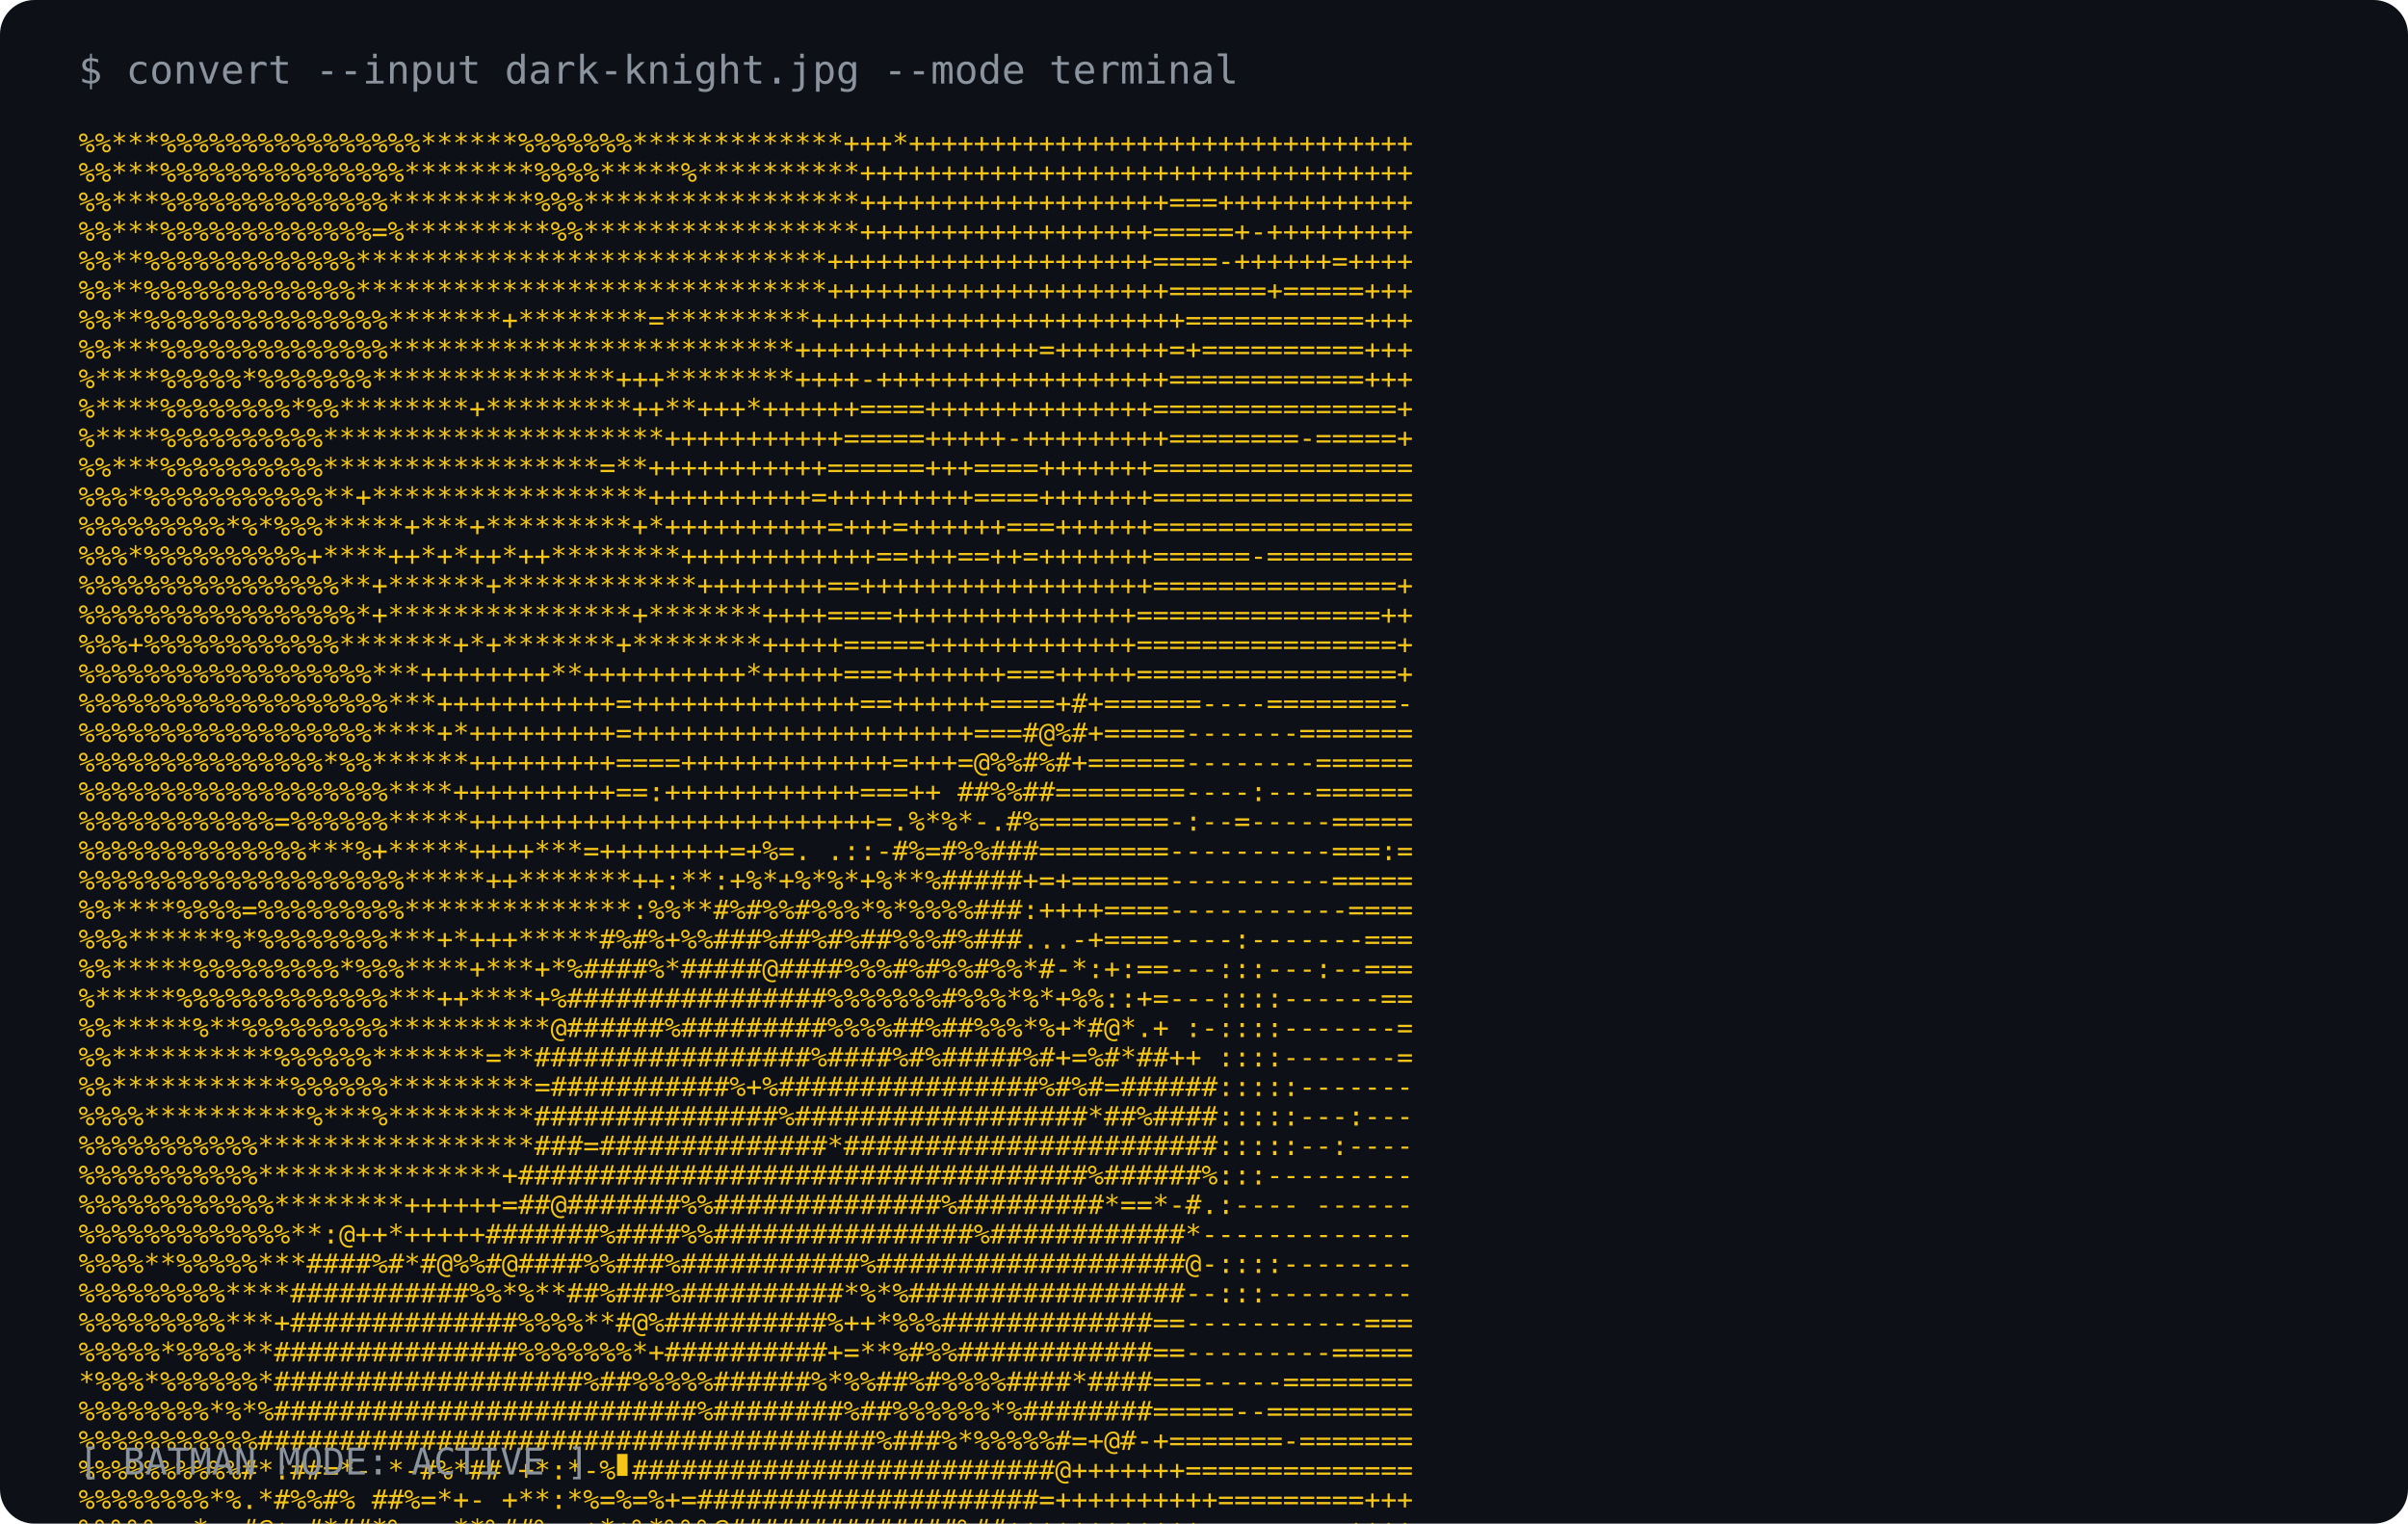
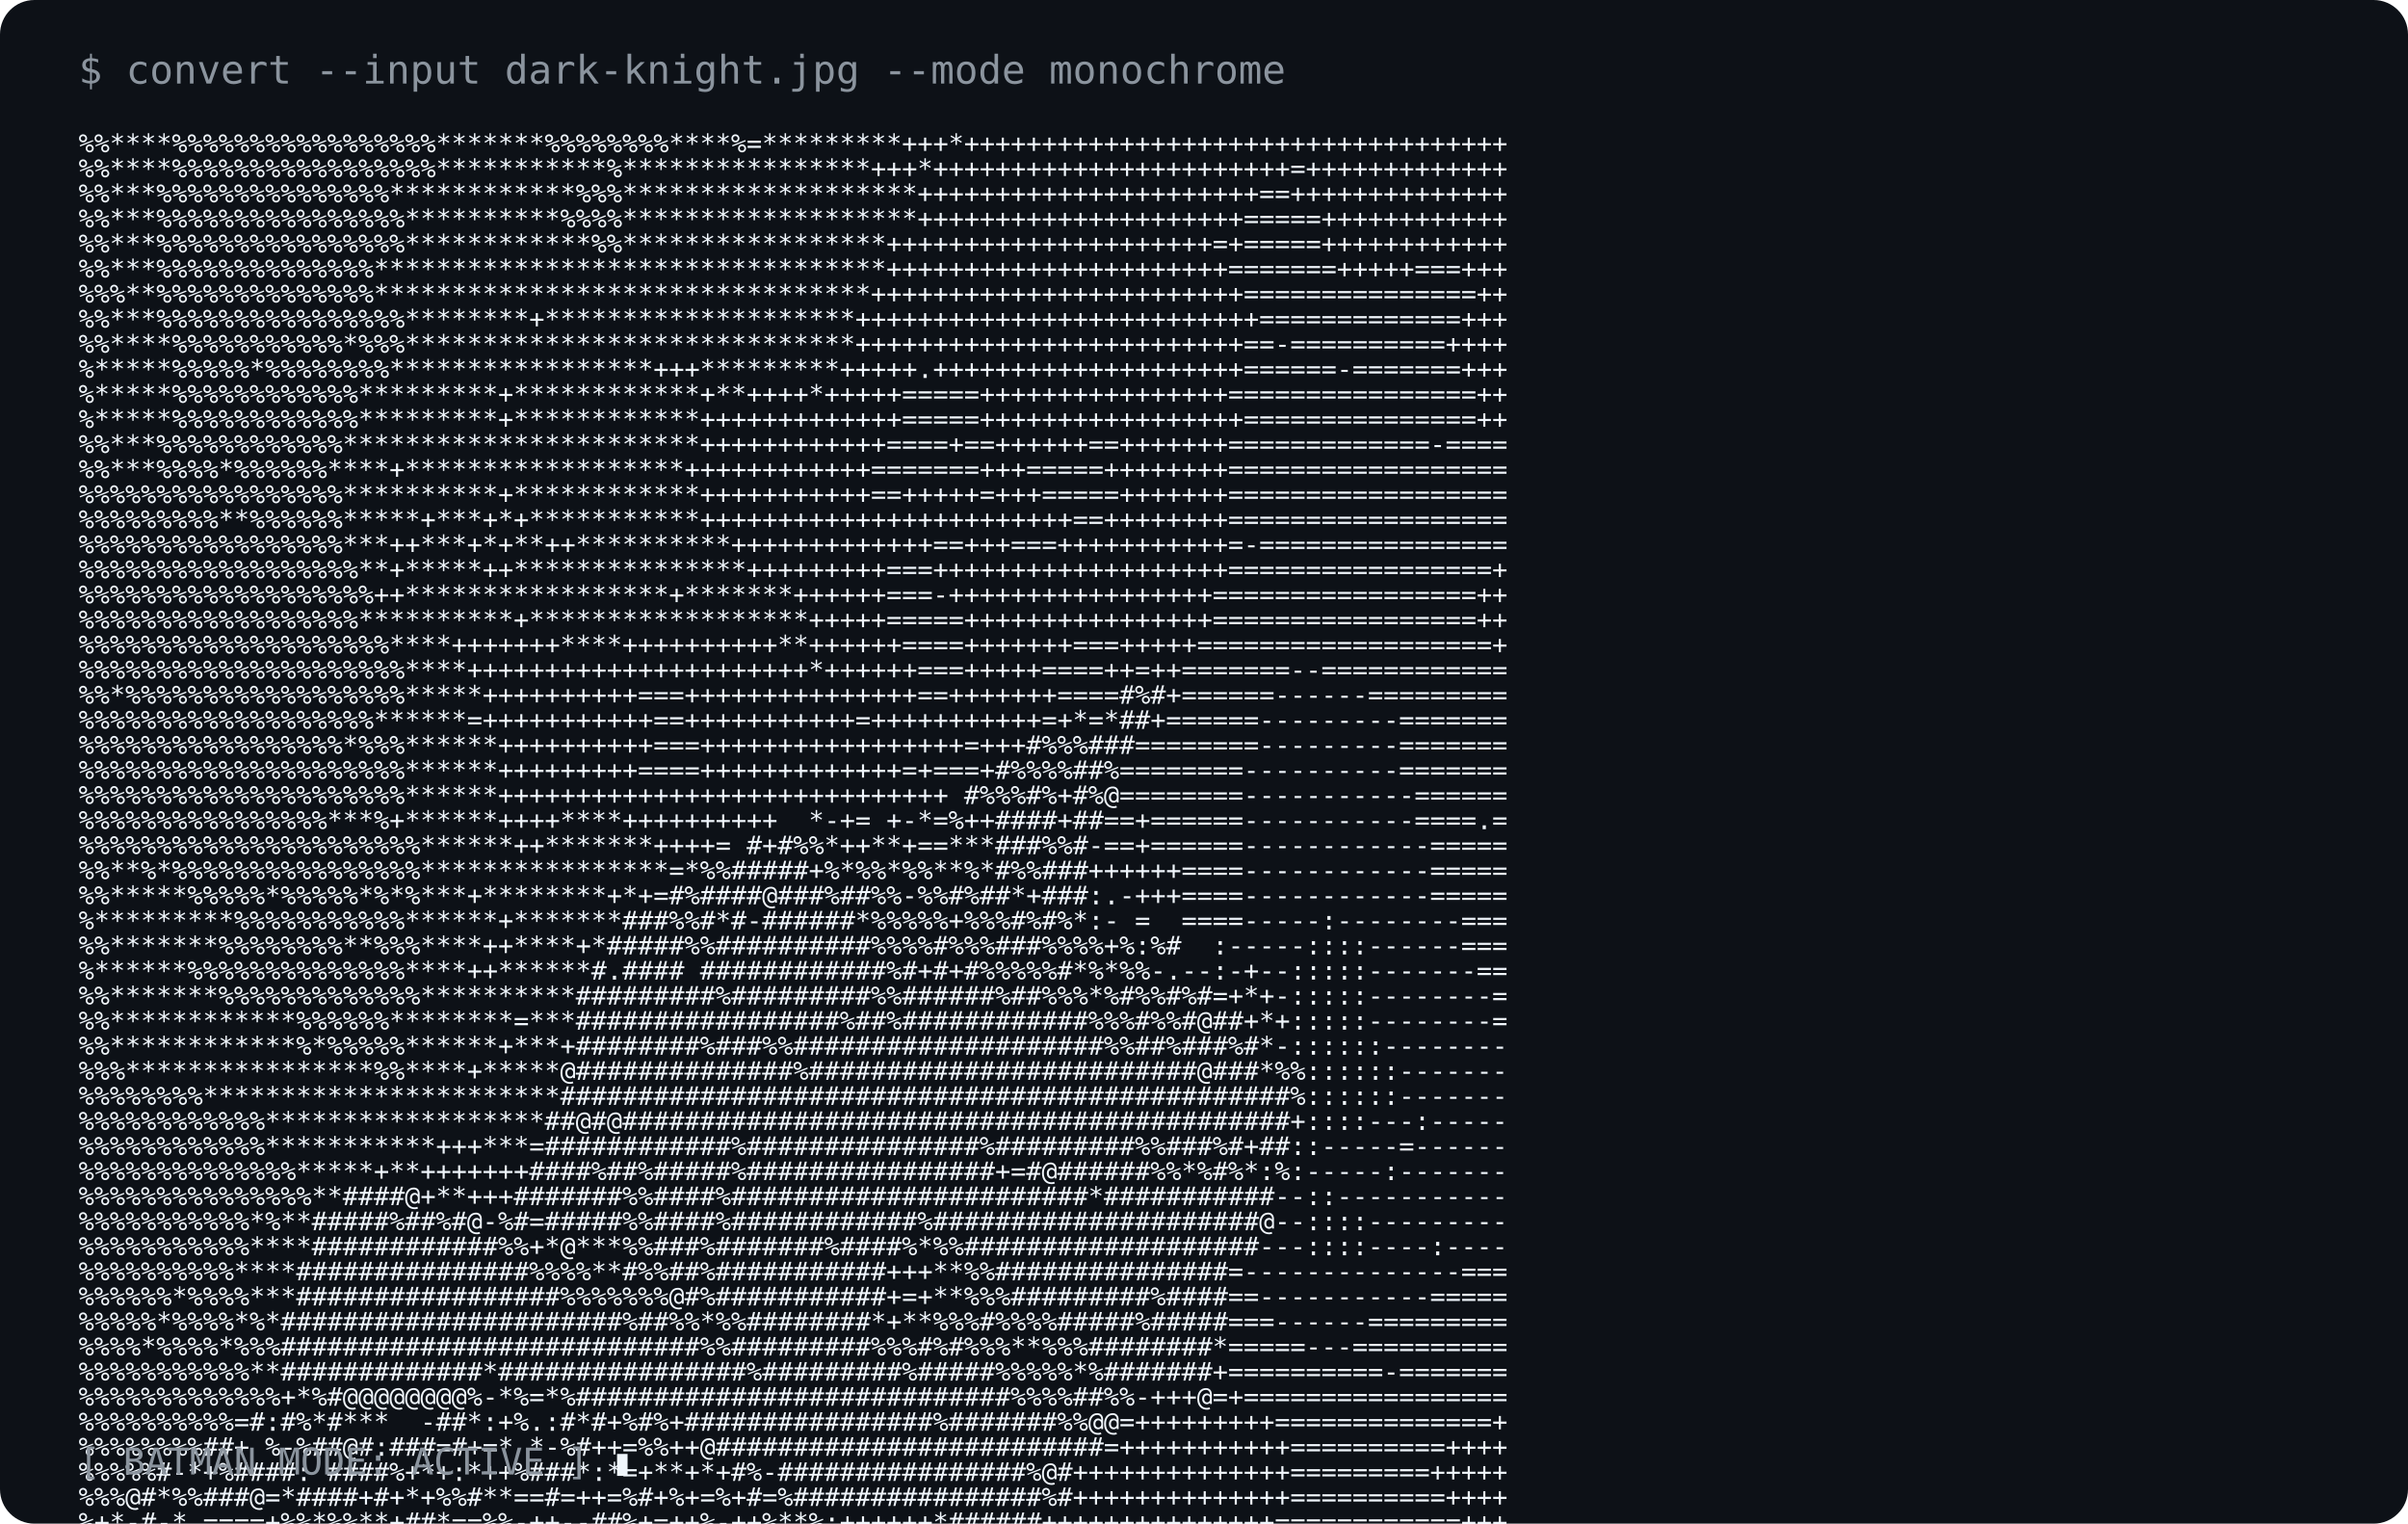
<svg xmlns="http://www.w3.org/2000/svg" viewBox="0 0 980 620" role="img" aria-labelledby="title desc">
  <rect width="980" height="620" rx="14" fill="#0d1117" />
-   <text x="32" y="34" fill="#8b949e" font-family="monospace" font-size="16">$ convert --input dark-knight.jpg --mode terminal</text>
-   <g fill="#f5c518" font-family="monospace" font-size="11" xml:space="preserve">
-     <text x="32" y="62">%%***%%%%%%%%%%%%%%%%******%%%%%%%*************+++*+++++++++++++++++++++++++++++++<animate attributeName="opacity" from="0" to="1" begin="0s" dur="0.18s" fill="freeze" />
-     </text>
-     <text x="32" y="74">%%***%%%%%%%%%%%%%%%********%%%%*****%**********++++++++++++++++++++++++++++++++++<animate attributeName="opacity" from="0" to="1" begin="0.055s" dur="0.18s" fill="freeze" />
-     </text>
-     <text x="32" y="86">%%***%%%%%%%%%%%%%%*********%%%*****************+++++++++++++++++++===++++++++++++<animate attributeName="opacity" from="0" to="1" begin="0.11s" dur="0.18s" fill="freeze" />
-     </text>
-     <text x="32" y="98">%%***%%%%%%%%%%%%%=%*********%%*****************++++++++++++++++++=====+-+++++++++<animate attributeName="opacity" from="0" to="1" begin="0.165s" dur="0.18s" fill="freeze" />
-     </text>
-     <text x="32" y="110">%%**%%%%%%%%%%%%%*****************************++++++++++++++++++++====-++++++=++++<animate attributeName="opacity" from="0" to="1" begin="0.22s" dur="0.18s" fill="freeze" />
-     </text>
-     <text x="32" y="122">%%**%%%%%%%%%%%%%*****************************+++++++++++++++++++++======+=====+++<animate attributeName="opacity" from="0" to="1" begin="0.275s" dur="0.18s" fill="freeze" />
-     </text>
-     <text x="32" y="134">%%**%%%%%%%%%%%%%%%*******+********=*********+++++++++++++++++++++++===========+++<animate attributeName="opacity" from="0" to="1" begin="0.33s" dur="0.18s" fill="freeze" />
-     </text>
-     <text x="32" y="146">%%***%%%%%%%%%%%%%%*************************+++++++++++++++=+++++++=+==========+++<animate attributeName="opacity" from="0" to="1" begin="0.385s" dur="0.18s" fill="freeze" />
-     </text>
-     <text x="32" y="158">%****%%%%%*%%%%%%%***************+++********++++-++++++++++++++++++============+++<animate attributeName="opacity" from="0" to="1" begin="0.44s" dur="0.18s" fill="freeze" />
-     </text>
-     <text x="32" y="170">%****%%%%%%%%*%%********+*********++**+++*++++++====++++++++++++++===============+<animate attributeName="opacity" from="0" to="1" begin="0.495s" dur="0.18s" fill="freeze" />
-     </text>
-     <text x="32" y="182">%****%%%%%%%%%%*********************+++++++++++=====+++++-+++++++++========-=====+<animate attributeName="opacity" from="0" to="1" begin="0.55s" dur="0.18s" fill="freeze" />
-     </text>
-     <text x="32" y="194">%%***%%%%%%%%%%*****************=**+++++++++++======+++====+++++++================<animate attributeName="opacity" from="0" to="1" begin="0.605s" dur="0.18s" fill="freeze" />
-     </text>
-     <text x="32" y="206">%%%*%%%%%%%%%%%**+*****************++++++++++=+++++++++====+++++++================<animate attributeName="opacity" from="0" to="1" begin="0.66s" dur="0.18s" fill="freeze" />
-     </text>
-     <text x="32" y="218">%%%%%%%%%*%*%%%*****+***+*********+*++++++++++=+++=++++++===++++++================<animate attributeName="opacity" from="0" to="1" begin="0.715s" dur="0.18s" fill="freeze" />
-     </text>
-     <text x="32" y="230">%%%*%%%%%%%%%%+****++*+*++*++********++++++++++++==+++==++=+++++++======-=========<animate attributeName="opacity" from="0" to="1" begin="0.77s" dur="0.18s" fill="freeze" />
-     </text>
-     <text x="32" y="242">%%%%%%%%%%%%%%%%**+******+************++++++++==++++++++++++++++++===============+<animate attributeName="opacity" from="0" to="1" begin="0.825s" dur="0.18s" fill="freeze" />
-     </text>
-     <text x="32" y="254">%%%%%%%%%%%%%%%%%*+***************+*******++++====+++++++++++++++===============++<animate attributeName="opacity" from="0" to="1" begin="0.88s" dur="0.18s" fill="freeze" />
-     </text>
-     <text x="32" y="266">%%%+%%%%%%%%%%%%*******+*+*******+********+++++=====+++++++++++++================+<animate attributeName="opacity" from="0" to="1" begin="0.935s" dur="0.18s" fill="freeze" />
-     </text>
-     <text x="32" y="278">%%%%%%%%%%%%%%%%%%***++++++++**++++++++++*+++++===+++++++===+++++================+<animate attributeName="opacity" from="0" to="1" begin="0.99s" dur="0.18s" fill="freeze" />
-     </text>
-     <text x="32" y="290">%%%%%%%%%%%%%%%%%%%***+++++++++++=++++++++++++++==++++++====+#+======----========-<animate attributeName="opacity" from="0" to="1" begin="1.045s" dur="0.18s" fill="freeze" />
-     </text>
-     <text x="32" y="302">%%%%%%%%%%%%%%%%%%****+*+++++++++=+++++++++++++++++++++===#@%#+=====-------=======<animate attributeName="opacity" from="0" to="1" begin="1.1s" dur="0.18s" fill="freeze" />
-     </text>
-     <text x="32" y="314">%%%%%%%%%%%%%%%*%%******+++++++++====+++++++++++++=+++=@%%#%#+======--------======<animate attributeName="opacity" from="0" to="1" begin="1.155s" dur="0.18s" fill="freeze" />
-     </text>
-     <text x="32" y="326">%%%%%%%%%%%%%%%%%%%****++++++++++==:++++++++++++===++ ##%%##========----:---======<animate attributeName="opacity" from="0" to="1" begin="1.21s" dur="0.18s" fill="freeze" />
-     </text>
-     <text x="32" y="338">%%%%%%%%%%%%=%%%%%%*****+++++++++++++++++++++++++=.%*%*-.#%========-:--=-----=====<animate attributeName="opacity" from="0" to="1" begin="1.265s" dur="0.18s" fill="freeze" />
-     </text>
-     <text x="32" y="350">%%%%%%%%%%%%%%***%+*****++++***=++++++++=+%=. .::-#%=#%%###========----------===:=<animate attributeName="opacity" from="0" to="1" begin="1.32s" dur="0.18s" fill="freeze" />
-     </text>
-     <text x="32" y="362">%%%%%%%%%%%%%%%%%%%%*****++*******++:**:+%*+%*%*+%**%#####+=+======----------=====<animate attributeName="opacity" from="0" to="1" begin="1.375s" dur="0.18s" fill="freeze" />
-     </text>
-     <text x="32" y="374">%%****%%%%=%%%%%%%%%**************:%%**#%#%%#%%%*%*%%%%###:++++====-----------====<animate attributeName="opacity" from="0" to="1" begin="1.43s" dur="0.18s" fill="freeze" />
-     </text>
-     <text x="32" y="386">%%%******%*%%%%%%%%***+*+++*****#%#%+%%###%##%#%##%%%#%###...-+====----:-------===<animate attributeName="opacity" from="0" to="1" begin="1.485s" dur="0.18s" fill="freeze" />
-     </text>
-     <text x="32" y="398">%%*****%%%%%%%%%*%%%****+***+*%####%*#####@####%%%#%#%%#%%*#-*:+:==---:::---:--===<animate attributeName="opacity" from="0" to="1" begin="1.54s" dur="0.18s" fill="freeze" />
-     </text>
-     <text x="32" y="410">%*****%%%%%%%%%%%%%***++****+%################%%%%%%%#%%%*%*+%%::+=---::::------==<animate attributeName="opacity" from="0" to="1" begin="1.595s" dur="0.18s" fill="freeze" />
-     </text>
-     <text x="32" y="422">%%*****%**%%%%%%%%%**********@######%#########%%%%##%##%%%*%+*#@*.+ :-::::-------=<animate attributeName="opacity" from="0" to="1" begin="1.65s" dur="0.18s" fill="freeze" />
-     </text>
-     <text x="32" y="434">%%**********%%%%%%*******=**#################%####%#%#####%#+=%#*##++ ::::-------=<animate attributeName="opacity" from="0" to="1" begin="1.705s" dur="0.18s" fill="freeze" />
-     </text>
-     <text x="32" y="446">%%***********%%%%%%*********=###########%+%################%#%#=######:::::-------<animate attributeName="opacity" from="0" to="1" begin="1.76s" dur="0.18s" fill="freeze" />
-     </text>
-     <text x="32" y="458">%%%%**********%***%*********###############%##################*##%####:::::---:---<animate attributeName="opacity" from="0" to="1" begin="1.815s" dur="0.18s" fill="freeze" />
-     </text>
-     <text x="32" y="470">%%%%%%%%%%%*****************###=##############*#######################:::::--:----<animate attributeName="opacity" from="0" to="1" begin="1.87s" dur="0.18s" fill="freeze" />
-     </text>
-     <text x="32" y="482">%%%%%%%%%%%***************+###################################%######%:::---------<animate attributeName="opacity" from="0" to="1" begin="1.925s" dur="0.18s" fill="freeze" />
-     </text>
-     <text x="32" y="494">%%%%%%%%%%%%********++++++=##@#######%%##############%#########*==*-#.:---- ------<animate attributeName="opacity" from="0" to="1" begin="1.98s" dur="0.18s" fill="freeze" />
-     </text>
-     <text x="32" y="506">%%%%%%%%%%%%%**:@++*+++++#######%####%%################%############*-------------<animate attributeName="opacity" from="0" to="1" begin="2.035s" dur="0.18s" fill="freeze" />
-     </text>
-     <text x="32" y="518">%%%%**%%%%%***####%#*#@%%#@####%%###%###########%###################@-::::--------<animate attributeName="opacity" from="0" to="1" begin="2.09s" dur="0.18s" fill="freeze" />
-     </text>
-     <text x="32" y="530">%%%%%%%%%****###########%%*%**##%###%##########*%*%#################--:::---------<animate attributeName="opacity" from="0" to="1" begin="2.145s" dur="0.18s" fill="freeze" />
-     </text>
-     <text x="32" y="542">%%%%%%%%%***+##############%%%%**#@%##########%++*%%%#############==-----------===<animate attributeName="opacity" from="0" to="1" begin="2.2s" dur="0.18s" fill="freeze" />
-     </text>
-     <text x="32" y="554">%%%%%*%%%%**###############%%%%%%%*+##########+=**%#%%############==---------=====<animate attributeName="opacity" from="0" to="1" begin="2.255s" dur="0.18s" fill="freeze" />
-     </text>
-     <text x="32" y="566">*%%%*%%%%%%*###################%##%%%%%######%*%%##%#%%%%####*####===-----========<animate attributeName="opacity" from="0" to="1" begin="2.31s" dur="0.18s" fill="freeze" />
-     </text>
-     <text x="32" y="578">%%%%%%%%*%*%##########################%########%##%%%%%%*%########=====--=========<animate attributeName="opacity" from="0" to="1" begin="2.365s" dur="0.18s" fill="freeze" />
-     </text>
-     <text x="32" y="590">%%%%%%%%%%%######################################%###%*%%%%%#=+@#-+=======-=======<animate attributeName="opacity" from="0" to="1" begin="2.42s" dur="0.18s" fill="freeze" />
-     </text>
-     <text x="32" y="602">%%%%%%%%%%#*:##=*- *-#%*## +*:*-%-##########################@+++++++==============<animate attributeName="opacity" from="0" to="1" begin="2.475s" dur="0.18s" fill="freeze" />
-     </text>
-     <text x="32" y="614">%%%%%%%%*%.*#%%#% ##%=*+- +**:*%=%=%+=#####################=++++++++++=========+++<animate attributeName="opacity" from="0" to="1" begin="2.53s" dur="0.18s" fill="freeze" />
-     </text>
-     <text x="32" y="626">%%%%%.=*= #@+ #*##*%-=:**%##%==+*+%*%%%@##############%##++++++++++++=========++++<animate attributeName="opacity" from="0" to="1" begin="2.585s" dur="0.18s" fill="freeze" />
-     </text>
-     <text x="32" y="638">%%%%%*%*%%#+*%%+=%%:*##%*++-=+:#+%-*++=%+=@#############=++++++++++++==========+++<animate attributeName="opacity" from="0" to="1" begin="2.64s" dur="0.18s" fill="freeze" />
-     </text>
-     <text x="32" y="650">#=%%%#%*  -.+#%+ +###=+*+%**+#=+*=+=+=+*+#+%%++++++=#@++++++++++=++++==========+++<animate attributeName="opacity" from="0" to="1" begin="2.695s" dur="0.18s" fill="freeze" />
-     </text>
-     <text x="32" y="662">%%#%*%#*###+.%=%#%*%%*-+%*+#=+*%*%:-+=.-.%+%+=:+=*%=+++++++++++++++++==========+++<animate attributeName="opacity" from="0" to="1" begin="2.75s" dur="0.18s" fill="freeze" />
-     </text>
-     <text x="32" y="674">%##@%%#%:%%#%-.#%%%%%**%%%#%**++=*+-+*%=++*=%-+:+++ %*++++++++++++++++=======++++-<animate attributeName="opacity" from="0" to="1" begin="2.805s" dur="0.18s" fill="freeze" />
-     </text>
-     <text x="32" y="686">-%%%*+###%##%#####%##%##%#*#**#%**#*+#%*@***%%*+##**###+++++++++++++++=======+++++<animate attributeName="opacity" from="0" to="1" begin="2.86s" dur="0.18s" fill="freeze" />
-     </text>
-     <text x="32" y="698">%%**##.#####%####*###%##@%#%*%####%#%%%%#%%%%%*%#=#%##@+++++++*+++++++========+++=<animate attributeName="opacity" from="0" to="1" begin="2.915s" dur="0.18s" fill="freeze" />
-     </text>
-     <text x="32" y="710">###*#######%#%#####%######*%%#%#%#########%####%######%++*+*+**+++++++=========+++<animate attributeName="opacity" from="0" to="1" begin="2.97s" dur="0.18s" fill="freeze" />
-     </text>
-     <text x="32" y="722">####%###%###%############%*%###%######%%###############+++++++**+++++++========+++<animate attributeName="opacity" from="0" to="1" begin="3.025s" dur="0.18s" fill="freeze" />
-     </text>
-     <text x="32" y="734">%%#####*#=#########%####%%#######%#####%#########*######+++++**=**+++++=====++++++<animate attributeName="opacity" from="0" to="1" begin="3.08s" dur="0.18s" fill="freeze" />
-     </text>
-     <text x="32" y="746">#%@####################@*%%#######%######################**+**=***+++++====+++++++<animate attributeName="opacity" from="0" to="1" begin="3.135s" dur="0.18s" fill="freeze" />
-     </text>
-     <text x="32" y="758">%####%########*###*#####%%#########%%######*###%#########++*******++++++===+++++++<animate attributeName="opacity" from="0" to="1" begin="3.19s" dur="0.18s" fill="freeze" />
-     </text>
-     <text x="32" y="770">#######%################%%##%########%%#################@#+*******+++=+====+++++++<animate attributeName="opacity" from="0" to="1" begin="3.245s" dur="0.18s" fill="freeze" />
-     </text>
-     <text x="32" y="782">###################*####%%########%#############*#######%#%*******+++=======++++++<animate attributeName="opacity" from="0" to="1" begin="3.3s" dur="0.18s" fill="freeze" />
-     </text>
-     <text x="32" y="794">########################%################%################%-*** *++++=======++++++<animate attributeName="opacity" from="0" to="1" begin="3.355s" dur="0.18s" fill="freeze" />
-     </text>
-     <text x="32" y="806">####################%####################################%#+*+****+++=======++++++<animate attributeName="opacity" from="0" to="1" begin="3.41s" dur="0.18s" fill="freeze" />
-     </text>
-     <text x="32" y="818">#####%###########################+##############%%#%########********+++=====++++++<animate attributeName="opacity" from="0" to="1" begin="3.465s" dur="0.18s" fill="freeze" />
-     </text>
-     <text x="32" y="830">###################################%##########%%##########%##*********+++==++++++*<animate attributeName="opacity" from="0" to="1" begin="3.52s" dur="0.18s" fill="freeze" />
-     </text>
-     <text x="32" y="842">#########################%######%##########%###%%####%########*********+++++++++++<animate attributeName="opacity" from="0" to="1" begin="3.575s" dur="0.18s" fill="freeze" />
-     </text>
-     <text x="32" y="854">#############################*#######%#####%####%#%+##########**********+++++++++*<animate attributeName="opacity" from="0" to="1" begin="3.63s" dur="0.18s" fill="freeze" />
-     </text>
-     <text x="32" y="866">####################################%#*%#######%####*%%#####%##***+*****+++++++++*<animate attributeName="opacity" from="0" to="1" begin="3.685s" dur="0.18s" fill="freeze" />
-     </text>
-     <text x="32" y="878">##################################+#%##########%#%%##%######%###*******++++++++++*<animate attributeName="opacity" from="0" to="1" begin="3.74s" dur="0.18s" fill="freeze" />
-     </text>
-     <text x="32" y="890">##%#################################%%#########%#%#%###%########+**+**+++++++++++*<animate attributeName="opacity" from="0" to="1" begin="3.795s" dur="0.18s" fill="freeze" />
-     </text>
-     <text x="32" y="902">#############%#################%*#%##%##########%%%%###%#########*****++++++++++++<animate attributeName="opacity" from="0" to="1" begin="3.85s" dur="0.18s" fill="freeze" />
-     </text>
-     <text x="32" y="914">#############################%%#%###%%%##*#####%%%%####+######%##******+++++++++++<animate attributeName="opacity" from="0" to="1" begin="3.905s" dur="0.18s" fill="freeze" />
-     </text>
-     <text x="32" y="926">###################%##%#######%#%%%%%%%%%%%####%#######%*#########******++++++++++<animate attributeName="opacity" from="0" to="1" begin="3.96s" dur="0.18s" fill="freeze" />
-     </text>
-     <text x="32" y="938">#####################%########%%%%%%%#%%%%%####%%######%%##########*****++++++++++<animate attributeName="opacity" from="0" to="1" begin="4.015s" dur="0.18s" fill="freeze" />
-     </text>
-     <text x="32" y="950">######################%########%%%%%%%%%%%%####%%%#####%##########%*****++++++++++<animate attributeName="opacity" from="0" to="1" begin="4.07s" dur="0.18s" fill="freeze" />
-     </text>
-     <text x="32" y="962">###########%#################%##%%%%%%%%%%%####%#%#%#%%%#%##########**++++++++++++<animate attributeName="opacity" from="0" to="1" begin="4.125s" dur="0.18s" fill="freeze" />
-     </text>
-     <text x="32" y="974">############################%#%%#%%%%%%%%%%####%*%#####%############%+++++++++++++<animate attributeName="opacity" from="0" to="1" begin="4.18s" dur="0.18s" fill="freeze" />
-     </text>
-     <text x="32" y="986">######################%#####%##%%%%%%*%%%#######%%#%##%%%%%##########+++++++++++++<animate attributeName="opacity" from="0" to="1" begin="4.235s" dur="0.18s" fill="freeze" />
-     </text>
-     <text x="32" y="998">###############################%%%%%%%%%#####%%*%%###%%%%%%#######%#%%++++++++++++<animate attributeName="opacity" from="0" to="1" begin="4.29s" dur="0.18s" fill="freeze" />
-     </text>
-     <text x="32" y="1010">#################################%%%%######%%###%%###%%%#######%#%#%%%*+++++++++++<animate attributeName="opacity" from="0" to="1" begin="4.345s" dur="0.18s" fill="freeze" />
-     </text>
-     <text x="32" y="1022">#################################%%%%######%#%#%%#####%%######%#####%%%++++++++++*<animate attributeName="opacity" from="0" to="1" begin="4.4s" dur="0.18s" fill="freeze" />
-     </text>
-     <text x="32" y="1034">####################################%######%#*%#%#####%##%%#########%%%%+++++++++*<animate attributeName="opacity" from="0" to="1" begin="4.455s" dur="0.18s" fill="freeze" />
-     </text>
-     <text x="32" y="1046">###############################%##%%#%#%###%####%#######%#%###%#%%%%%%%%********+*<animate attributeName="opacity" from="0" to="1" begin="4.51s" dur="0.18s" fill="freeze" />
-     </text>
-     <text x="32" y="1058">#########################################%%%%###%######%%%%%%%%#%%%%%%%%%*********<animate attributeName="opacity" from="0" to="1" begin="4.565s" dur="0.18s" fill="freeze" />
-     </text>
-     <text x="32" y="1070">###################################%###*#%%%%##*%##%%#%%%%%%%%%%%%%%%%%%%*********<animate attributeName="opacity" from="0" to="1" begin="4.62s" dur="0.18s" fill="freeze" />
+   <text x="32" y="34" fill="#8b949e" font-family="monospace" font-size="16">$ convert --input dark-knight.jpg --mode monochrome</text>
+   <g fill="#f0f6fc" font-family="monospace" font-size="10.5" xml:space="preserve">
+     <text x="32" y="62">%%****%%%%%%%%%%%%%%%%%*******%%%%%%%%****%=*********+++*+++++++++++++++++++++++++++++++++++<animate attributeName="opacity" from="0" to="1" begin="0s" dur="0.18s" fill="freeze" />
+     </text>
+     <text x="32" y="72.2">%%****%%%%%%%%%%%%%%%%%***********%****************+++*+++++++++++++++++++++++=+++++++++++++<animate attributeName="opacity" from="0" to="1" begin="0.055s" dur="0.18s" fill="freeze" />
+     </text>
+     <text x="32" y="82.4">%%***%%%%%%%%%%%%%%%************%%%*******************++++++++++++++++++++++==++++++++++++++<animate attributeName="opacity" from="0" to="1" begin="0.11s" dur="0.18s" fill="freeze" />
+     </text>
+     <text x="32" y="92.6">%%***%%%%%%%%%%%%%%%%**********%%%%*******************+++++++++++++++++++++=====++++++++++++<animate attributeName="opacity" from="0" to="1" begin="0.165s" dur="0.18s" fill="freeze" />
+     </text>
+     <text x="32" y="102.8">%%***%%%%%%%%%%%%%%%%************%%*****************+++++++++++++++++++++=+=====++++++++++++<animate attributeName="opacity" from="0" to="1" begin="0.22s" dur="0.18s" fill="freeze" />
+     </text>
+     <text x="32" y="113">%%***%%%%%%%%%%%%%%*********************************++++++++++++++++++++++=======+++++===+++<animate attributeName="opacity" from="0" to="1" begin="0.275s" dur="0.18s" fill="freeze" />
+     </text>
+     <text x="32" y="123.2">%%%**%%%%%%%%%%%%%%********************************++++++++++++++++++++++++===============++<animate attributeName="opacity" from="0" to="1" begin="0.33s" dur="0.18s" fill="freeze" />
+     </text>
+     <text x="32" y="133.4">%%***%%%%%%%%%%%%%%%%********+********************++++++++++++++++++++++++++=============+++<animate attributeName="opacity" from="0" to="1" begin="0.385s" dur="0.18s" fill="freeze" />
+     </text>
+     <text x="32" y="143.6">%%****%%%%%%%%%%%*%%%*****************************+++++++++++++++++++++++++==-==========++++<animate attributeName="opacity" from="0" to="1" begin="0.44s" dur="0.18s" fill="freeze" />
+     </text>
+     <text x="32" y="153.8">%*****%%%%%*%%%%%%%%*****************+++*********+++++.++++++++++++++++++++======-=======+++<animate attributeName="opacity" from="0" to="1" begin="0.495s" dur="0.18s" fill="freeze" />
+     </text>
+     <text x="32" y="164">%*****%%%%%%%%%%%%*********+************+**++++*+++++=====++++++++++++++++================++<animate attributeName="opacity" from="0" to="1" begin="0.55s" dur="0.18s" fill="freeze" />
+     </text>
+     <text x="32" y="174.2">%*****%%%%%%%%%%%%*********+************+++++++++++++=====+++++++++++++++++===============++<animate attributeName="opacity" from="0" to="1" begin="0.605s" dur="0.18s" fill="freeze" />
+     </text>
+     <text x="32" y="184.4">%%***%%%%%%%%%%%%***********************++++++++++++====+==++++++==+++++++=============-====<animate attributeName="opacity" from="0" to="1" begin="0.66s" dur="0.18s" fill="freeze" />
+     </text>
+     <text x="32" y="194.6">%%***%%%%*%%%%%%****+******************++++++++++++=======+++=====++++++++==================<animate attributeName="opacity" from="0" to="1" begin="0.715s" dur="0.18s" fill="freeze" />
+     </text>
+     <text x="32" y="204.8">%%%%%%%%%%%%%%%%%**********+************+++++++++++==+++++=+++=====+++++++==================<animate attributeName="opacity" from="0" to="1" begin="0.77s" dur="0.18s" fill="freeze" />
+     </text>
+     <text x="32" y="215">%%%%%%%%%**%%%%%%*****+***+*+***********++++++++++++++++++++++++==++++++++==================<animate attributeName="opacity" from="0" to="1" begin="0.825s" dur="0.18s" fill="freeze" />
+     </text>
+     <text x="32" y="225.2">%%%%%%%%%%%%%%%%%***++***+*+**++**********+++++++++++++==+++===+++++++++++=-================<animate attributeName="opacity" from="0" to="1" begin="0.88s" dur="0.18s" fill="freeze" />
+     </text>
+     <text x="32" y="235.4">%%%%%%%%%%%%%%%%%%**+*****++***************+++++++++===+++++++++++++++++++=================+<animate attributeName="opacity" from="0" to="1" begin="0.935s" dur="0.18s" fill="freeze" />
+     </text>
+     <text x="32" y="245.6">%%%%%%%%%%%%%%%%%%%++*****************+*******++++++===-+++++++++++++++++=================++<animate attributeName="opacity" from="0" to="1" begin="0.99s" dur="0.18s" fill="freeze" />
+     </text>
+     <text x="32" y="255.8">%%%%%%%%%%%%%%%%%%**********+******************+++++=====++++++++++++++++=================++<animate attributeName="opacity" from="0" to="1" begin="1.045s" dur="0.18s" fill="freeze" />
+     </text>
+     <text x="32" y="266">%%%%%%%%%%%%%%%%%%%%****+++++++****++++++++++**++++++====+++++++===+++++===================+<animate attributeName="opacity" from="0" to="1" begin="1.1s" dur="0.18s" fill="freeze" />
+     </text>
+     <text x="32" y="276.2">%%%%%%%%%%%%%%%%%%%%%****++++++++++++++++++++++*++++++===+++++====++=++=======--============<animate attributeName="opacity" from="0" to="1" begin="1.155s" dur="0.18s" fill="freeze" />
+     </text>
+     <text x="32" y="286.4">%%*%%%%%%%%%%%%%%%%%%*****++++++++++===+++++++++++++++==+++++++====#%#+======------=========<animate attributeName="opacity" from="0" to="1" begin="1.21s" dur="0.18s" fill="freeze" />
+     </text>
+     <text x="32" y="296.6">%%%%%%%%%%%%%%%%%%%******=+++++++++++==+++++++++++=+++++++++++=+*=*##+======---------=======<animate attributeName="opacity" from="0" to="1" begin="1.265s" dur="0.18s" fill="freeze" />
+     </text>
+     <text x="32" y="306.8">%%%%%%%%%%%%%%%%%*%%%******++++++++++===+++++++++++++++++=+++#%%%###========---------=======<animate attributeName="opacity" from="0" to="1" begin="1.32s" dur="0.18s" fill="freeze" />
+     </text>
+     <text x="32" y="317">%%%%%%%%%%%%%%%%%%%%%******+++++++++====+++++++++++++=+===+#%%%%##%========----------=======<animate attributeName="opacity" from="0" to="1" begin="1.375s" dur="0.18s" fill="freeze" />
+     </text>
+     <text x="32" y="327.2">%%%%%%%%%%%%%%%%%%%%%******+++++++++++++++++++++++++++++ #%%%#%+#%@========-----------======<animate attributeName="opacity" from="0" to="1" begin="1.43s" dur="0.18s" fill="freeze" />
+     </text>
+     <text x="32" y="337.4">%%%%%%%%%%%%%%%%***%+******++++****++++++++++  *-+= +-*=%++####+##==+======-----------====.=<animate attributeName="opacity" from="0" to="1" begin="1.485s" dur="0.18s" fill="freeze" />
+     </text>
+     <text x="32" y="347.6">%%%%%%%%%%%%%%%%%%%%%%******++*******++++= #+#%%*++**+==***###%%#-==+======------------=====<animate attributeName="opacity" from="0" to="1" begin="1.54s" dur="0.18s" fill="freeze" />
+     </text>
+     <text x="32" y="357.8">%%**%*%%%%%%%%%%%%%%%%****************=*%%#####+%*%%*%%**%*#%%###++++++====------------=====<animate attributeName="opacity" from="0" to="1" begin="1.595s" dur="0.18s" fill="freeze" />
+     </text>
+     <text x="32" y="368">%%*****%%%%%*%%%%%*%*%***+********+*+=#%####@###%##%%-%%#%##*+###:.-+++====------------=====<animate attributeName="opacity" from="0" to="1" begin="1.65s" dur="0.18s" fill="freeze" />
+     </text>
+     <text x="32" y="378.2">%*********%%%%%%%%%%%******+*******###%%#*#-######*%%%%%+%%%#%#%*:- =  ====-----:--------===<animate attributeName="opacity" from="0" to="1" begin="1.705s" dur="0.18s" fill="freeze" />
+     </text>
+     <text x="32" y="388.4">%%*******%%%%%%%%**%%%****++****+*#####%%##########%%%%#%%%###%%%%+%:%#  :-----::::------===<animate attributeName="opacity" from="0" to="1" begin="1.76s" dur="0.18s" fill="freeze" />
+     </text>
+     <text x="32" y="398.6">%******%%%%%%%%%%%%%%****++******#.#### ############%#+#+#%%%%%#*%*%%-.--:-+--:::::-------==<animate attributeName="opacity" from="0" to="1" begin="1.815s" dur="0.18s" fill="freeze" />
+     </text>
+     <text x="32" y="408.8">%%*******%%%%%%%%%%%%%**********#########%#########%%######%##%%%*%#%%#%#=+*+-:::::--------=<animate attributeName="opacity" from="0" to="1" begin="1.87s" dur="0.18s" fill="freeze" />
+     </text>
+     <text x="32" y="419">%%************%%%%%%********=***#################%##%############%%%#%%#@##+*+:::::--------=<animate attributeName="opacity" from="0" to="1" begin="1.925s" dur="0.18s" fill="freeze" />
+     </text>
+     <text x="32" y="429.2">%%************%*%%%%%******+***+########%###%%####################%%##%###%#*-::::::--------<animate attributeName="opacity" from="0" to="1" begin="1.98s" dur="0.18s" fill="freeze" />
+     </text>
+     <text x="32" y="439.4">%%%****************%%****+*****@##############%#########################@###*%%::::::-------<animate attributeName="opacity" from="0" to="1" begin="2.035s" dur="0.18s" fill="freeze" />
+     </text>
+     <text x="32" y="449.6">%%%%%%%%***********************###############################################%::::::-------<animate attributeName="opacity" from="0" to="1" begin="2.09s" dur="0.18s" fill="freeze" />
+     </text>
+     <text x="32" y="459.8">%%%%%%%%%%%%******************##@#@###########################################+::::---:-----<animate attributeName="opacity" from="0" to="1" begin="2.145s" dur="0.18s" fill="freeze" />
+     </text>
+     <text x="32" y="470">%%%%%%%%%%%%***********+++***=############%###############%#########%%###%#+##::-----=------<animate attributeName="opacity" from="0" to="1" begin="2.2s" dur="0.18s" fill="freeze" />
+     </text>
+     <text x="32" y="480.2">%%%%%%%%%%%%%%*****+**+++++++####%##%#####%################+=#@######%%*%#%*:%:-----:-------<animate attributeName="opacity" from="0" to="1" begin="2.255s" dur="0.18s" fill="freeze" />
+     </text>
+     <text x="32" y="490.4">%%%%%%%%%%%%%%%**####@+**+++#######%%####%#######################*###########--::-----------<animate attributeName="opacity" from="0" to="1" begin="2.31s" dur="0.18s" fill="freeze" />
+     </text>
+     <text x="32" y="500.6">%%%%%%%%%%%*%**#####%##%#@-%#=#####%%####%############%#####################@--::::---------<animate attributeName="opacity" from="0" to="1" begin="2.365s" dur="0.18s" fill="freeze" />
+     </text>
+     <text x="32" y="510.8">%%%%%%%%%%%****############%%+*@***%%###%#######%####%*%%###################---::::----:----<animate attributeName="opacity" from="0" to="1" begin="2.42s" dur="0.18s" fill="freeze" />
+     </text>
+     <text x="32" y="521">%%%%%%%%%%****###############%%%%**#%%##%###########+++**%%###############=--------------===<animate attributeName="opacity" from="0" to="1" begin="2.475s" dur="0.18s" fill="freeze" />
+     </text>
+     <text x="32" y="531.2">%%%%%%*%%%%***#################%%%%%%%@#%###########+=+**%%%#########%####==-----------=====<animate attributeName="opacity" from="0" to="1" begin="2.53s" dur="0.18s" fill="freeze" />
+     </text>
+     <text x="32" y="541.4">%%%%%*%%%%*%*######################%##%%*%%########*+**%%%#%%%%#####%#####===------=========<animate attributeName="opacity" from="0" to="1" begin="2.585s" dur="0.18s" fill="freeze" />
+     </text>
+     <text x="32" y="551.6">%%%%*%%%%*%%%###########################%%#########%%%#%#%%%**%%%########*=====---==========<animate attributeName="opacity" from="0" to="1" begin="2.64s" dur="0.18s" fill="freeze" />
+     </text>
+     <text x="32" y="561.8">%%%%%%%%%%%**#############*################%#########%#####%%%%%*%#######+==========-=======<animate attributeName="opacity" from="0" to="1" begin="2.695s" dur="0.18s" fill="freeze" />
+     </text>
+     <text x="32" y="572">%%%%%%%%%%%%%+*%#@@@@@@@@%-*%=*%############################%%%%##%%-+++@=+=================<animate attributeName="opacity" from="0" to="1" begin="2.75s" dur="0.18s" fill="freeze" />
+     </text>
+     <text x="32" y="582.2">%%%%%%%%%%=#:#%*#***  -##*:+%.:#*#+%#%+################%#######%%@@=+++++++++==============+<animate attributeName="opacity" from="0" to="1" begin="2.805s" dur="0.18s" fill="freeze" />
+     </text>
+     <text x="32" y="592.4">%%%%%%%%##+ %-%##@#:###=#+=* *-%#++=%%++@#########################=+++++++++++==========++++<animate attributeName="opacity" from="0" to="1" begin="2.86s" dur="0.18s" fill="freeze" />
+     </text>
+     <text x="32" y="602.6">%%%%%#-*+%####: ####%+*+:*++%###*:*=+**+*+#%-################%@#++++++++++++++=========+++++<animate attributeName="opacity" from="0" to="1" begin="2.915s" dur="0.18s" fill="freeze" />
+     </text>
+     <text x="32" y="612.8">%%%@#*%%###@=*####+#+*+%%#**==#=++=%#+%+=%+#=%################%#++++++++++++++==========++++<animate attributeName="opacity" from="0" to="1" begin="2.97s" dur="0.18s" fill="freeze" />
+     </text>
+     <text x="32" y="623">%+*-#-*.====+%%*%%**+##*==%%-++--##%+=++%-++%**%:++++++*######+++++++++++++++============+++<animate attributeName="opacity" from="0" to="1" begin="3.025s" dur="0.18s" fill="freeze" />
+     </text>
+     <text x="32" y="633.2">=#%*%#+*# =###%*%=*#%+***=*%*+=#+-++%%%::----=%.%+-%**:++++++++++++++++++++++===========++++<animate attributeName="opacity" from="0" to="1" begin="3.08s" dur="0.18s" fill="freeze" />
+     </text>
+     <text x="32" y="643.4">%#=+*%*##%:-.-%#%####%%%%%%%%%%**+**=+%:++.=:.+**+%. :==.#+=++++++++++++++++++=========+++++<animate attributeName="opacity" from="0" to="1" begin="3.135s" dur="0.18s" fill="freeze" />
+     </text>
+     <text x="32" y="653.6">%%#%%%=+:%###%%**%###%%#%#%#%%*#%**%--++=*#%+%+*=##+%-+%=%%#%+++++++++++++++++=======+++++++<animate attributeName="opacity" from="0" to="1" begin="3.19s" dur="0.18s" fill="freeze" />
+     </text>
+     <text x="32" y="663.8">##-*# %%@# ##:+#%#####%%###%%#%%=%%+%%*#%*#%%#%%%%@%%%###%###+++++++++++++++++========+++++=<animate attributeName="opacity" from="0" to="1" begin="3.245s" dur="0.18s" fill="freeze" />
+     </text>
+     <text x="32" y="674">%%#%+#+*%####%#####*%%##%###%%%%*%+%#%##%%%####%%#%####+#%###++*++*+++*+++++++==========++=+<animate attributeName="opacity" from="0" to="1" begin="3.3s" dur="0.18s" fill="freeze" />
+     </text>
+     <text x="32" y="684.2">##%%###%####*#%#####%%#######=%%###@%%####%%###%####%########+++*+ ++**++++++++==========+++<animate attributeName="opacity" from="0" to="1" begin="3.355s" dur="0.18s" fill="freeze" />
+     </text>
+     <text x="32" y="694.4">####*####%####%#####%*#####%%**##########%#########%##########++++++++**+++++++=+=======++++<animate attributeName="opacity" from="0" to="1" begin="3.41s" dur="0.18s" fill="freeze" />
+     </text>
+     <text x="32" y="704.6">######%###*#########*#%####%#%*####=##@##%%######%##########%##+++*++*****++++++=====+++++++<animate attributeName="opacity" from="0" to="1" begin="3.465s" dur="0.18s" fill="freeze" />
+     </text>
+     <text x="32" y="714.8">%##########%#####@#########%#%###%######%#%#####%##############%+++++*-***++++++====++++++++<animate attributeName="opacity" from="0" to="1" begin="3.52s" dur="0.18s" fill="freeze" />
+     </text>
+     <text x="32" y="725">##-#%#@+%###################%%#########%##%%#################%##++++***+***+++++====++++++++<animate attributeName="opacity" from="0" to="1" begin="3.575s" dur="0.18s" fill="freeze" />
+     </text>
+     <text x="32" y="735.2">##########%#################%#############%######@############%#*+********++++=+====++++++++<animate attributeName="opacity" from="0" to="1" begin="3.63s" dur="0.18s" fill="freeze" />
+     </text>
+     <text x="32" y="745.4">###########################%###########%########%################*********+++++=====++++++++<animate attributeName="opacity" from="0" to="1" begin="3.685s" dur="0.18s" fill="freeze" />
+     </text>
+     <text x="32" y="755.6">################%##################%###%###*###################%#:+******+++++=======+++++++<animate attributeName="opacity" from="0" to="1" begin="3.74s" dur="0.18s" fill="freeze" />
+     </text>
+     <text x="32" y="765.8">################%#####################%##%#####%#################%**+**%*++++========+++++++<animate attributeName="opacity" from="0" to="1" begin="3.795s" dur="0.18s" fill="freeze" />
+     </text>
+     <text x="32" y="776">########################################%#%###############%#####%#%+*+***+++++=======+++++++<animate attributeName="opacity" from="0" to="1" begin="3.85s" dur="0.18s" fill="freeze" />
+     </text>
+     <text x="32" y="786.2">##############################%######%#*%#%%######%###%%###########+*******++++======+++++++<animate attributeName="opacity" from="0" to="1" begin="3.905s" dur="0.18s" fill="freeze" />
+     </text>
+     <text x="32" y="796.4">####%##########%###########################*###############%#####%##*********++++====+++++++<animate attributeName="opacity" from="0" to="1" begin="3.96s" dur="0.18s" fill="freeze" />
+     </text>
+     <text x="32" y="806.6">###################*##############################%######%##########%***********++++++++++**<animate attributeName="opacity" from="0" to="1" begin="4.015s" dur="0.18s" fill="freeze" />
+     </text>
+     <text x="32" y="816.8">###################*################################%%%#####%#####%##***********+++++++++++*<animate attributeName="opacity" from="0" to="1" begin="4.07s" dur="0.18s" fill="freeze" />
+     </text>
+     <text x="32" y="827">##################################%##%####%##########%#############%##*%********+++++++++++*<animate attributeName="opacity" from="0" to="1" begin="4.125s" dur="0.18s" fill="freeze" />
+     </text>
+     <text x="32" y="837.2">####%###############################%#%#%##%#########%#%####%%#####%###*********++++++++++++<animate attributeName="opacity" from="0" to="1" begin="4.18s" dur="0.18s" fill="freeze" />
+     </text>
+     <text x="32" y="847.4">#################################%#####%%########%######%##############**+******+++++++++++*<animate attributeName="opacity" from="0" to="1" begin="4.235s" dur="0.18s" fill="freeze" />
+     </text>
+     <text x="32" y="857.6">################################%##%#%##%##############*#%##############+**+***+++++++++++**<animate attributeName="opacity" from="0" to="1" begin="4.29s" dur="0.18s" fill="freeze" />
+     </text>
+     <text x="32" y="867.8">###############*###########################%%########%%%%####%%##########******+++++++++++++<animate attributeName="opacity" from="0" to="1" begin="4.345s" dur="0.18s" fill="freeze" />
+     </text>
+     <text x="32" y="878">########################%#########%#%#%##%%%##%####%#%%#%#####%##########*******++++++++++++<animate attributeName="opacity" from="0" to="1" begin="4.4s" dur="0.18s" fill="freeze" />
+     </text>
+     <text x="32" y="888.2">#########################%#########*%#%%%%%%#%%########%###%#%%###########******++++++++++++<animate attributeName="opacity" from="0" to="1" begin="4.455s" dur="0.18s" fill="freeze" />
+     </text>
+     <text x="32" y="898.4">#####################%##*###########%%%%%%%%%%%%%####%%####%##############%******+++++++++++<animate attributeName="opacity" from="0" to="1" begin="4.51s" dur="0.18s" fill="freeze" />
+     </text>
+     <text x="32" y="908.6">#########################%#########%%%%%%%%%%%%%#####%%%##%###+############******+++++++++++<animate attributeName="opacity" from="0" to="1" begin="4.565s" dur="0.18s" fill="freeze" />
+     </text>
+     <text x="32" y="918.8">##########################%##%##%##%%%#%%%%%%%%%#%#*%%%%###%##%############%***+++++++++++++<animate attributeName="opacity" from="0" to="1" begin="4.62s" dur="0.18s" fill="freeze" />
+     </text>
+     <text x="32" y="929">######################%###########%%%%%%%%%%%%%%####%%%%%#%%%%##%%##########**++++++++++++++<animate attributeName="opacity" from="0" to="1" begin="4.675s" dur="0.18s" fill="freeze" />
+     </text>
+     <text x="32" y="939.2">##################################%%%%%%%%%#%%%####%#%%%#######%############%+++++++++++++++<animate attributeName="opacity" from="0" to="1" begin="4.73s" dur="0.18s" fill="freeze" />
+     </text>
+     <text x="32" y="949.4">################################%##%%%%%*%%%%##%#%###%%%#%#####%%%###%#%#####%++++++++++++++<animate attributeName="opacity" from="0" to="1" begin="4.785s" dur="0.18s" fill="freeze" />
+     </text>
+     <text x="32" y="959.6">#############################%#####%%%%%%%%%%#####%##%%%###%%%%%%%###%####%###++++++++++++++<animate attributeName="opacity" from="0" to="1" begin="4.84s" dur="0.18s" fill="freeze" />
+     </text>
+     <text x="32" y="969.8">###################################%#%#%%%#######%####%%###%%%%#%%######%####%%+++++++++++++<animate attributeName="opacity" from="0" to="1" begin="4.895s" dur="0.18s" fill="freeze" />
+     </text>
+     <text x="32" y="980">#####################################%##%%#######%##%%%#%###%%%##########%###%%*++++++++++++<animate attributeName="opacity" from="0" to="1" begin="4.95s" dur="0.18s" fill="freeze" />
+     </text>
+     <text x="32" y="990.2">#####################################**#%###########%#%%%#######%%%##%*#####%%%%+++++++++++*<animate attributeName="opacity" from="0" to="1" begin="5.005s" dur="0.18s" fill="freeze" />
+     </text>
+     <text x="32" y="1000.4">#####################################%###%######%#%##%%%######%%#%####%#%%#%%%%%%*+++*++++**<animate attributeName="opacity" from="0" to="1" begin="5.06s" dur="0.18s" fill="freeze" />
+     </text>
+     <text x="32" y="1010.6">######################%############%##%%%%##%##%%####%%##%####%%#%#%%%%#%%%%%%%%%***********<animate attributeName="opacity" from="0" to="1" begin="5.115s" dur="0.18s" fill="freeze" />
+     </text>
+     <text x="32" y="1020.8">#######################################%#%####%%%%###%%#######%%%%%%%%%%%%%%%%%%%%**********<animate attributeName="opacity" from="0" to="1" begin="5.17s" dur="0.18s" fill="freeze" />
+     </text>
+     <text x="32" y="1031">###############################%##%##%#%####*#%%%%###*%##%%%%%%%%%%%%%%%%%%%%%%%%#**********<animate attributeName="opacity" from="0" to="1" begin="5.225s" dur="0.18s" fill="freeze" />
    </text>
  </g>
-   <text x="32" y="600" fill="#8b949e" font-family="monospace" font-size="15">[ BATMAN MODE: ACTIVE ] <tspan fill="#f5c518">▮</tspan>
+   <text x="32" y="600" fill="#8b949e" font-family="monospace" font-size="15">[ BATMAN MODE: ACTIVE ] <tspan fill="#f0f6fc">▮</tspan>
  </text>
</svg>
